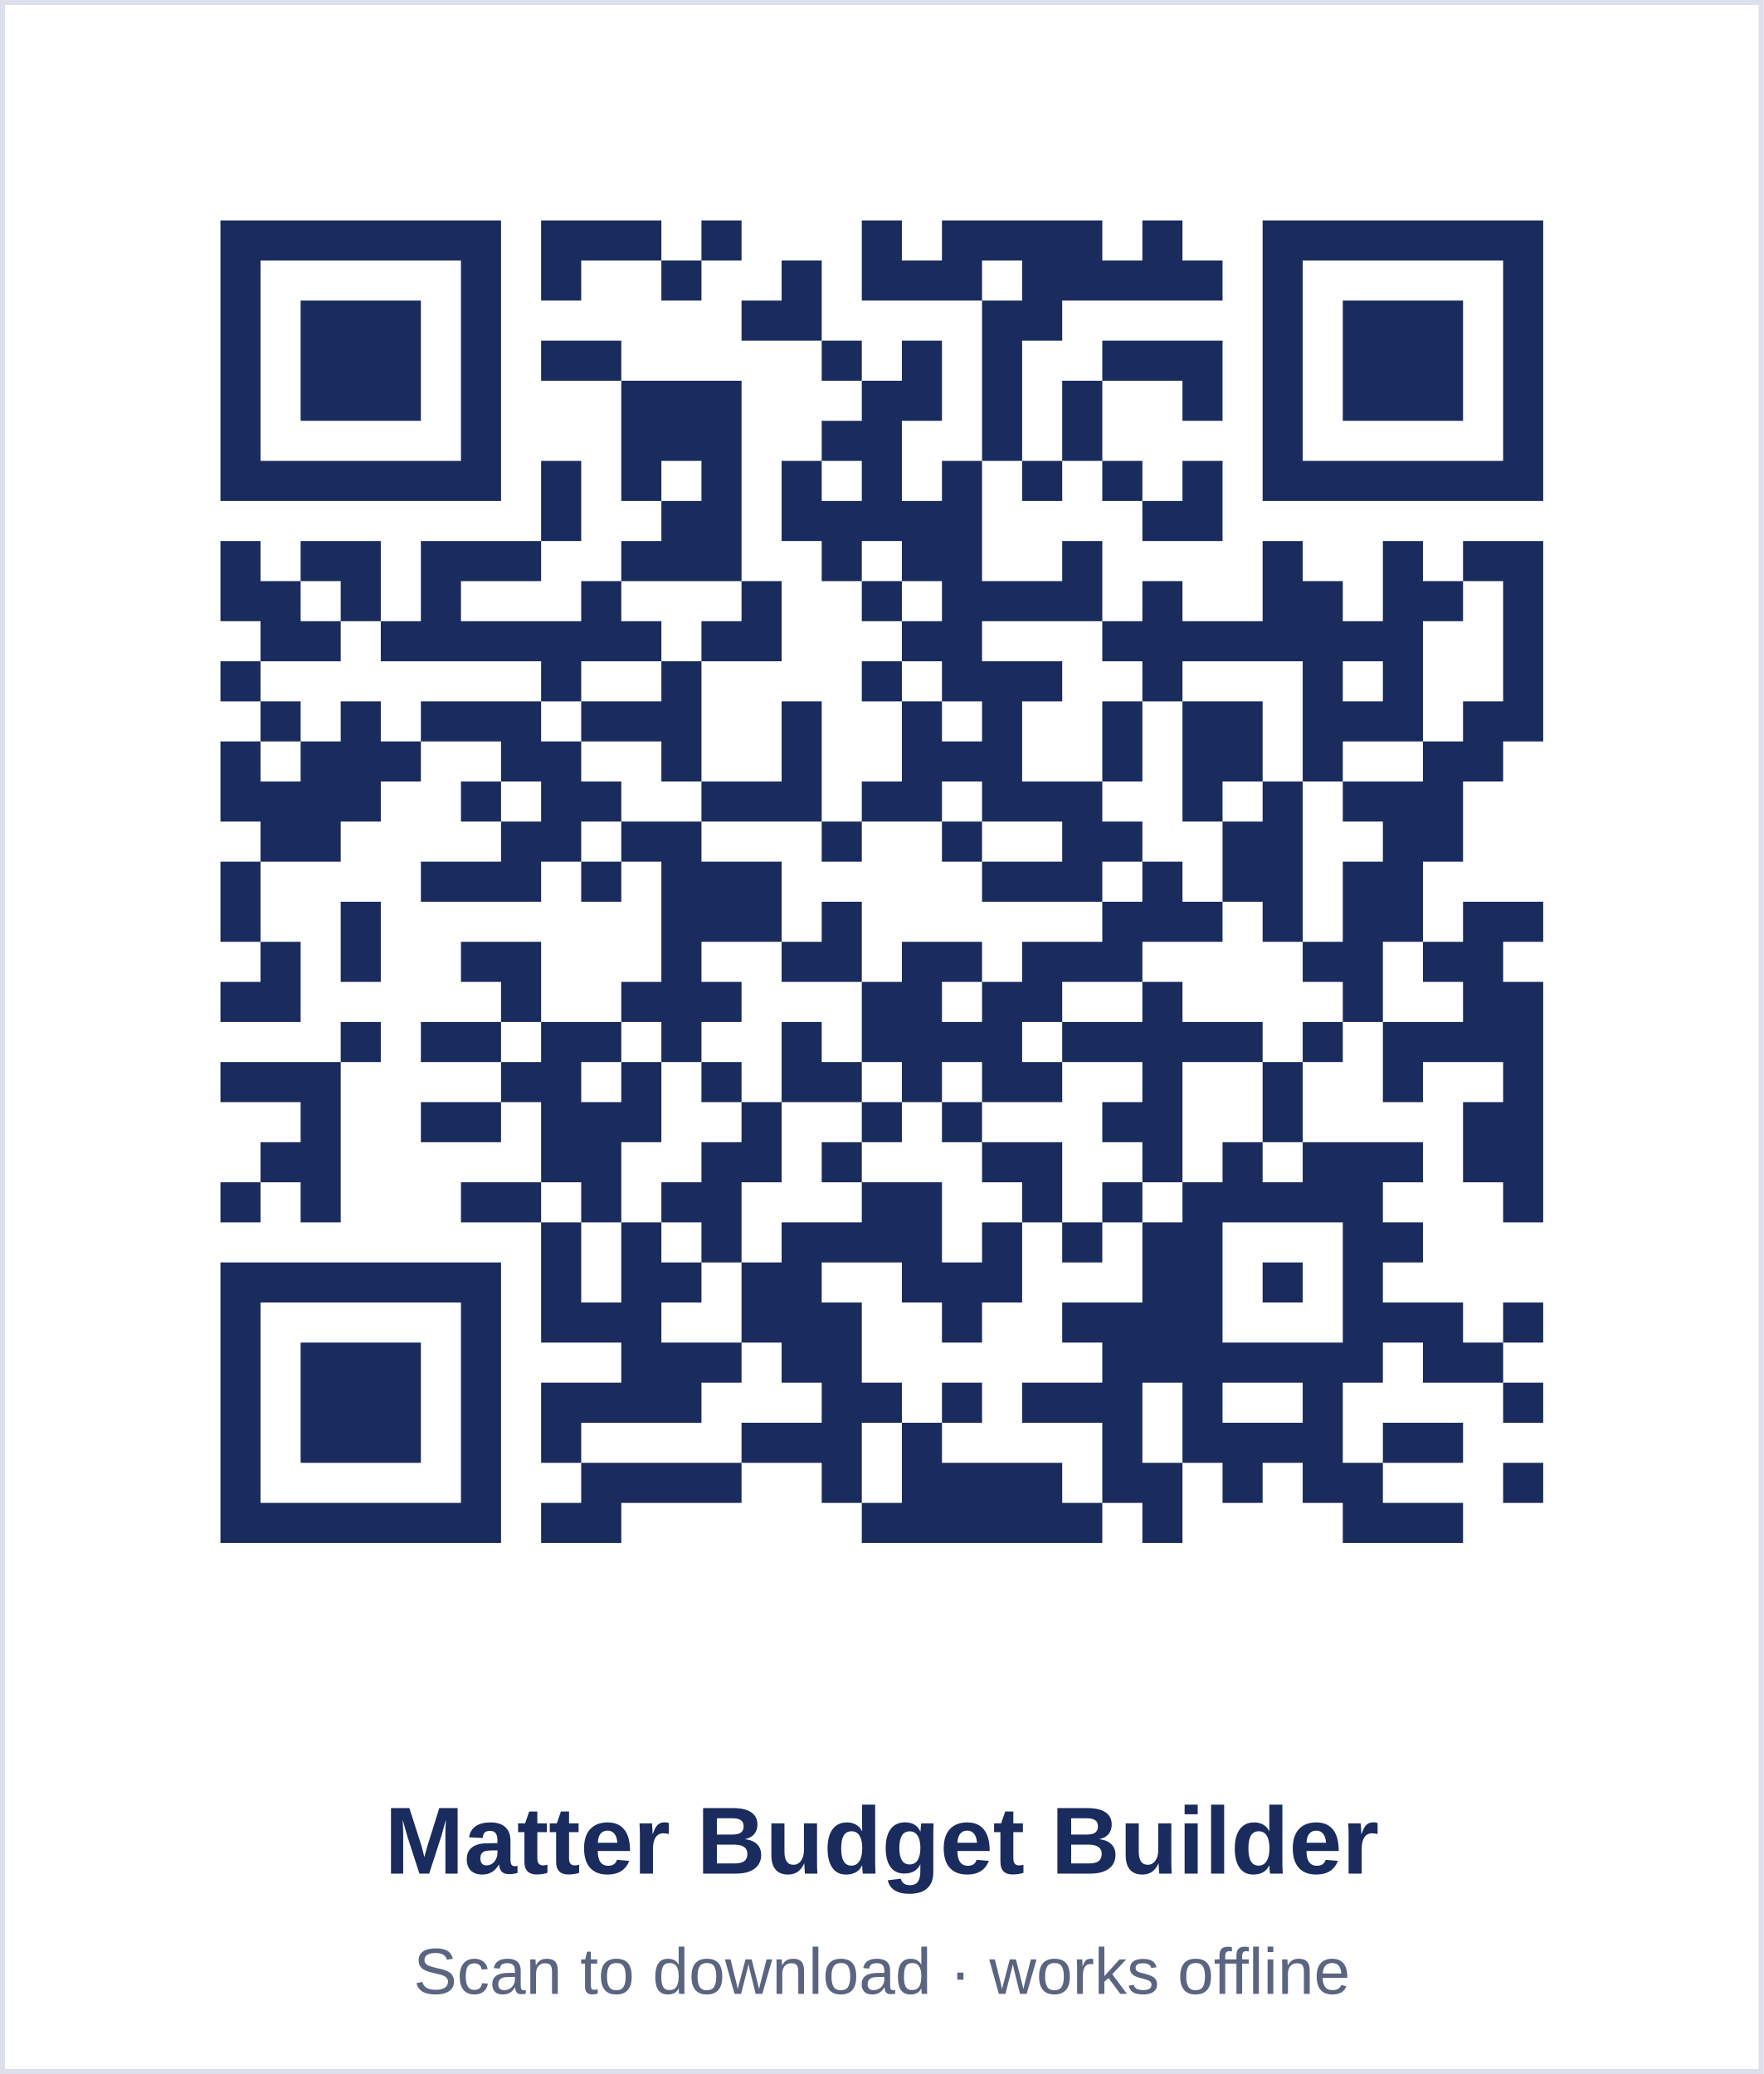
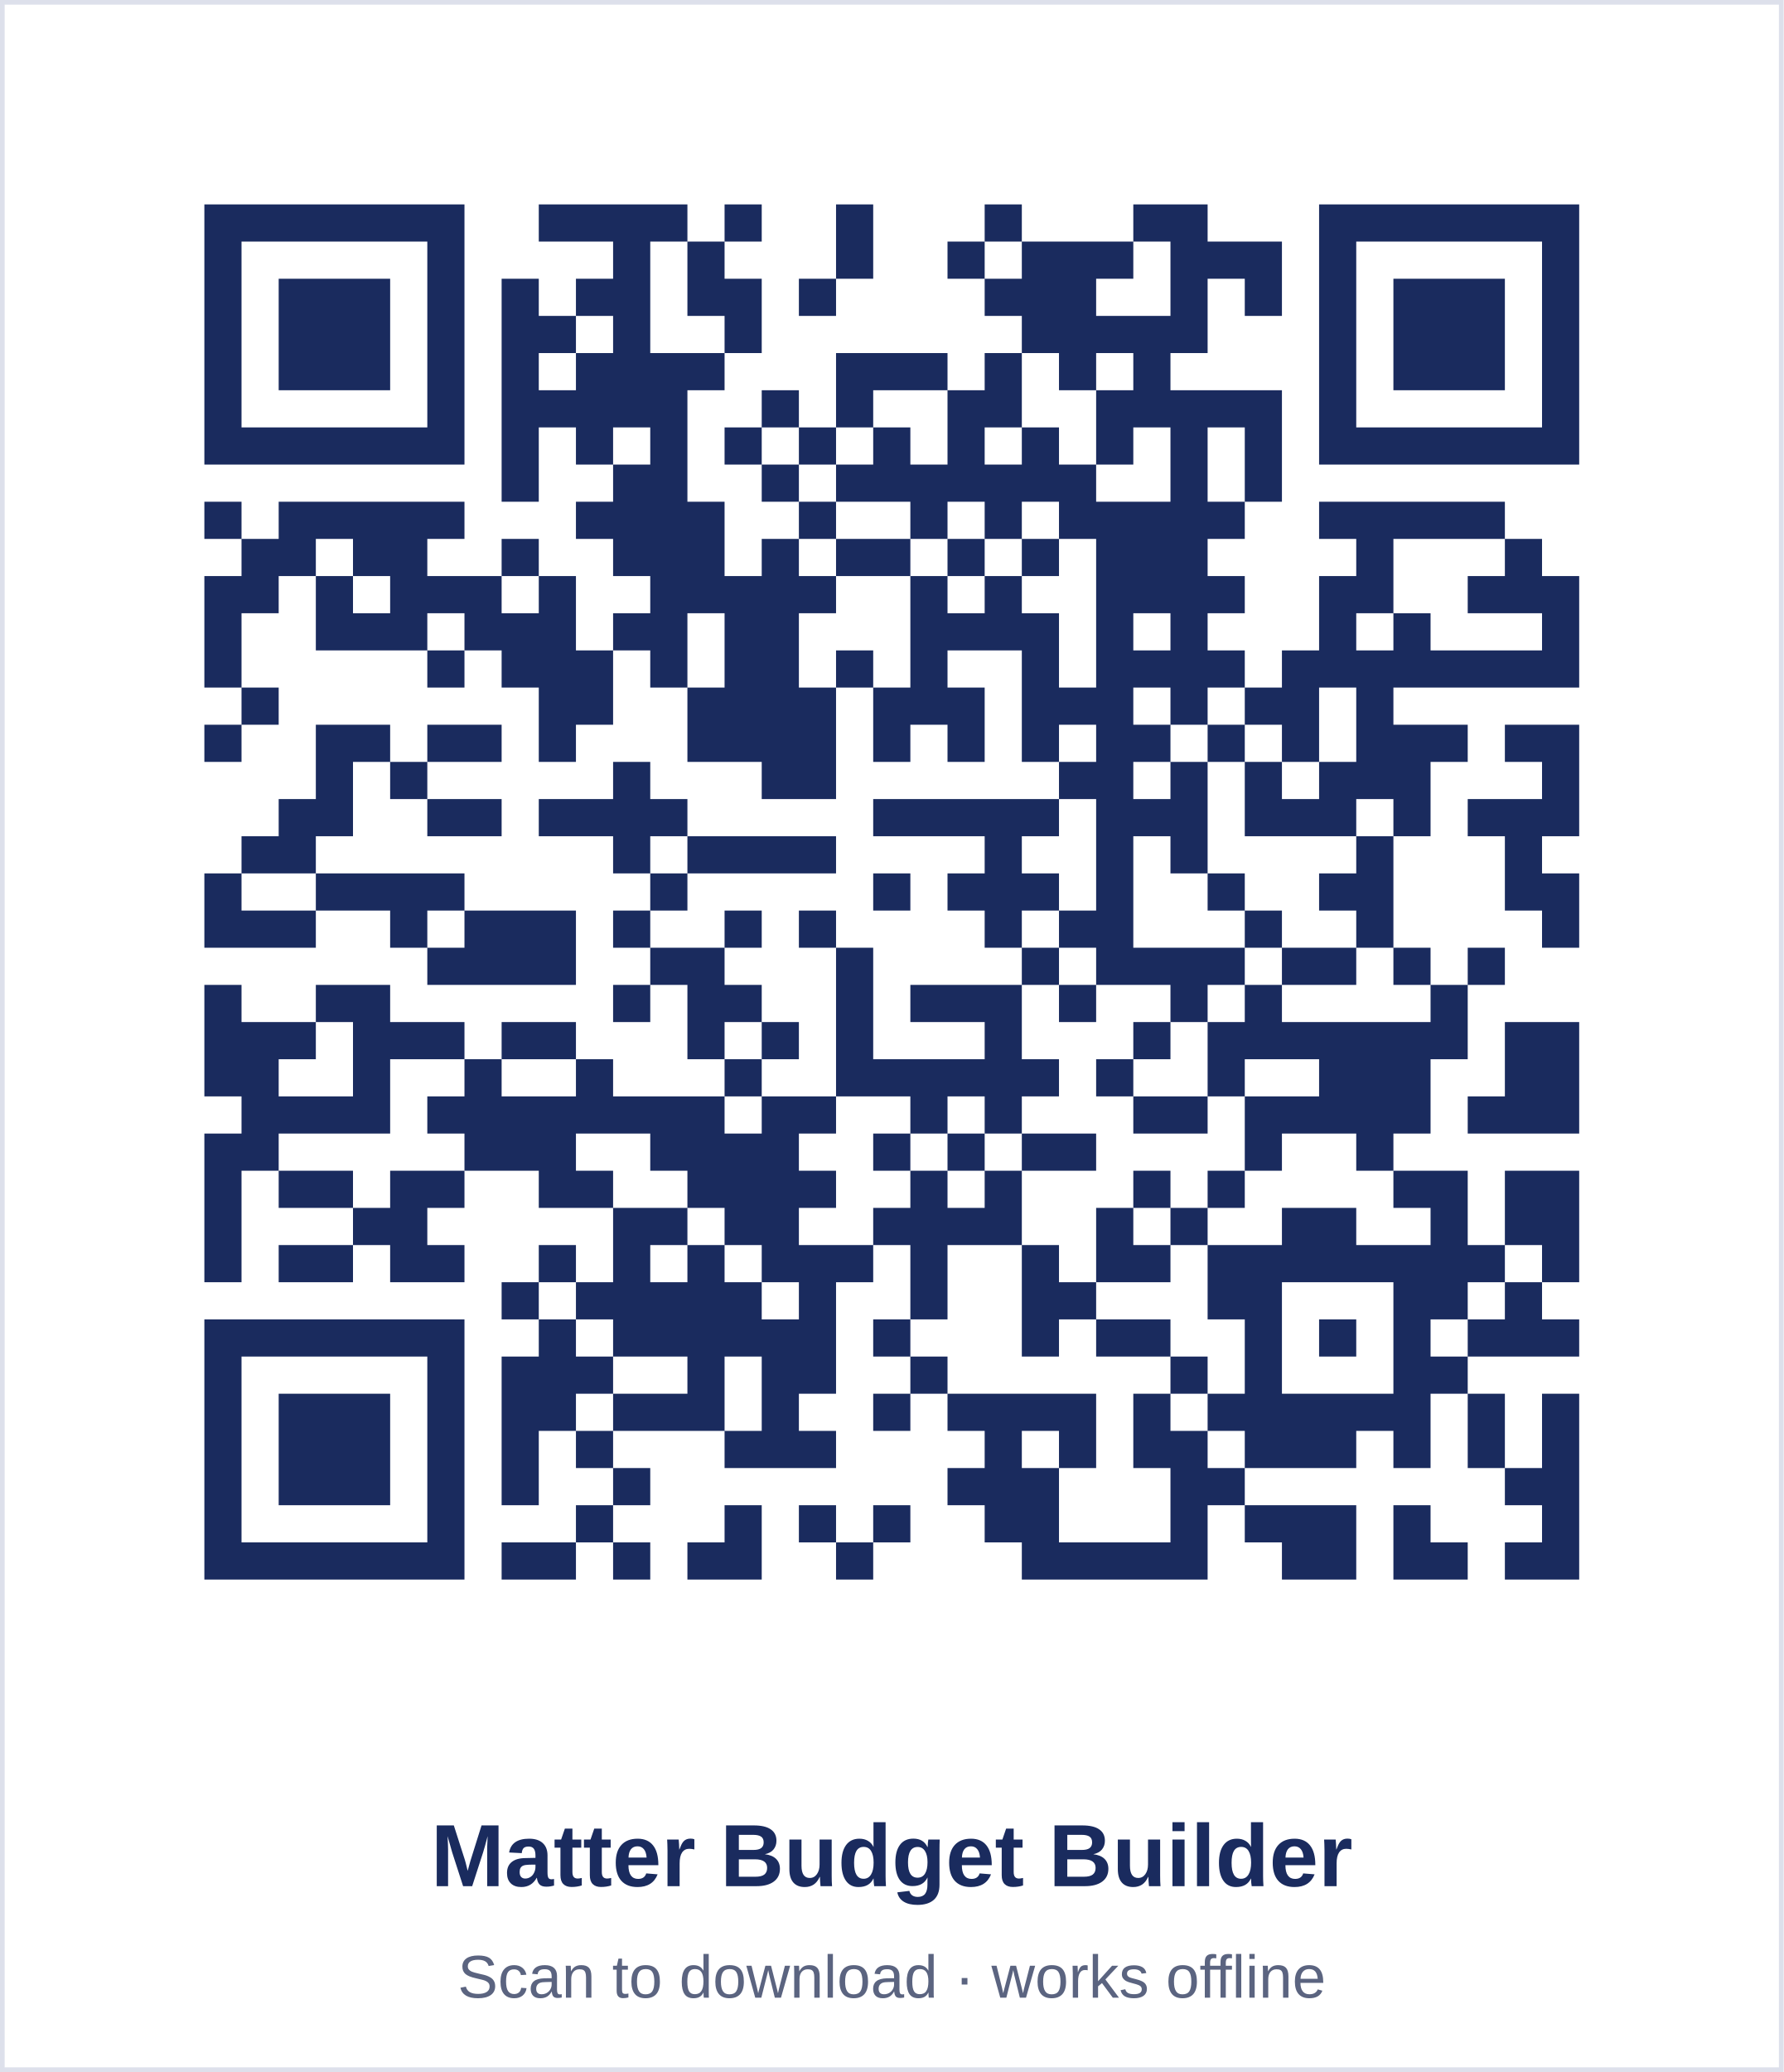
- <svg xmlns="http://www.w3.org/2000/svg" width="352" height="414" viewBox="0 0 352 414">
-   <rect width="352" height="414" fill="#ffffff" />
-   <rect x="0.5" y="0.5" width="351" height="413" fill="none" stroke="#dde0eb" />
+ <svg xmlns="http://www.w3.org/2000/svg" width="384" height="446" viewBox="0 0 384 446">
+   <rect width="384" height="446" fill="#ffffff" />
+   <rect x="0.5" y="0.5" width="383" height="445" fill="none" stroke="#dde0eb" />
  <g transform="translate(12,12)">
-     <svg viewBox="0 0 328 328" width="328" height="328" class="segno">
+     <svg viewBox="0 0 360 360" width="360" height="360" class="segno">
      <g transform="scale(8)">
-         <path fill="#fff" d="M0 0h41v41h-41z" />
-         <path class="qrline" stroke="#1a2b5e" d="M4 4.5h7m1 0h3m1 0h1m3 0h1m1 0h4m1 0h1m2 0h7m-33 1h1m5 0h1m1 0h1m2 0h1m2 0h1m1 0h3m1 0h5m1 0h1m5 0h1m-33 1h1m1 0h3m1 0h1m6 0h2m4 0h2m5 0h1m1 0h3m1 0h1m-33 1h1m1 0h3m1 0h1m1 0h2m5 0h1m1 0h1m1 0h1m2 0h3m1 0h1m1 0h3m1 0h1m-33 1h1m1 0h3m1 0h1m3 0h3m3 0h2m1 0h1m1 0h1m2 0h1m1 0h1m1 0h3m1 0h1m-33 1h1m5 0h1m3 0h3m2 0h2m2 0h1m1 0h1m4 0h1m5 0h1m-33 1h7m1 0h1m1 0h1m1 0h1m1 0h1m1 0h1m1 0h1m1 0h1m1 0h1m1 0h1m1 0h7m-25 1h1m2 0h2m1 0h5m4 0h2m-25 1h1m1 0h2m1 0h3m2 0h3m2 0h1m1 0h2m2 0h1m4 0h1m2 0h1m1 0h2m-33 1h2m1 0h1m1 0h1m3 0h1m3 0h1m2 0h1m1 0h4m1 0h1m2 0h2m1 0h2m1 0h1m-32 1h2m1 0h7m1 0h2m3 0h2m3 0h8m2 0h1m-33 1h1m7 0h1m2 0h1m4 0h1m1 0h3m2 0h1m3 0h1m1 0h1m2 0h1m-32 1h1m1 0h1m1 0h3m1 0h3m2 0h1m2 0h1m1 0h1m2 0h1m1 0h2m1 0h3m1 0h2m-33 1h1m1 0h3m2 0h2m2 0h1m2 0h1m2 0h3m2 0h1m1 0h2m1 0h1m2 0h2m-32 1h4m2 0h1m1 0h2m2 0h3m1 0h2m1 0h3m2 0h1m1 0h1m1 0h3m-30 1h2m4 0h2m1 0h2m3 0h1m2 0h1m2 0h2m2 0h2m2 0h2m-31 1h1m4 0h3m1 0h1m1 0h3m5 0h3m1 0h1m1 0h2m1 0h2m-30 1h1m2 0h1m7 0h3m1 0h1m6 0h3m1 0h1m1 0h2m1 0h2m-32 1h1m1 0h1m2 0h2m3 0h1m2 0h2m1 0h2m1 0h3m4 0h2m1 0h2m-32 1h2m5 0h1m2 0h3m3 0h2m1 0h2m2 0h1m4 0h1m2 0h2m-30 1h1m1 0h2m1 0h2m1 0h1m2 0h1m1 0h4m1 0h5m1 0h1m1 0h4m-33 1h3m4 0h2m1 0h1m1 0h1m1 0h2m1 0h1m1 0h2m2 0h1m2 0h1m2 0h1m2 0h1m-31 1h1m2 0h2m1 0h3m2 0h1m2 0h1m1 0h1m3 0h2m2 0h1m4 0h2m-32 1h2m5 0h2m2 0h2m1 0h1m3 0h2m2 0h1m1 0h1m1 0h3m1 0h2m-33 1h1m1 0h1m3 0h2m1 0h1m1 0h2m3 0h2m2 0h1m1 0h1m1 0h5m3 0h1m-25 1h1m1 0h1m1 0h1m1 0h4m1 0h1m1 0h1m1 0h2m3 0h2m-30 1h7m1 0h1m1 0h2m1 0h2m2 0h3m3 0h2m1 0h1m1 0h1m-29 1h1m5 0h1m1 0h3m2 0h3m2 0h1m2 0h4m3 0h3m1 0h1m-33 1h1m1 0h3m1 0h1m3 0h3m1 0h2m6 0h7m1 0h2m-32 1h1m1 0h3m1 0h1m1 0h4m3 0h2m1 0h1m1 0h3m1 0h1m2 0h1m4 0h1m-33 1h1m1 0h3m1 0h1m1 0h1m4 0h3m1 0h1m4 0h1m1 0h4m1 0h2m-31 1h1m5 0h1m2 0h4m2 0h1m1 0h4m1 0h2m1 0h1m1 0h2m3 0h1m-33 1h7m1 0h2m6 0h6m1 0h1m4 0h3" />
+         <path fill="#fff" d="M0 0h45v45h-45z" />
+         <path class="qrline" stroke="#1a2b5e" d="M4 4.5h7m2 0h4m1 0h1m2 0h1m3 0h1m3 0h2m3 0h7m-37 1h1m5 0h1m4 0h1m1 0h1m3 0h1m2 0h1m1 0h3m1 0h3m1 0h1m5 0h1m-37 1h1m1 0h3m1 0h1m1 0h1m1 0h2m1 0h2m1 0h1m4 0h3m2 0h1m1 0h1m1 0h1m1 0h3m1 0h1m-37 1h1m1 0h3m1 0h1m1 0h2m1 0h1m2 0h1m7 0h5m3 0h1m1 0h3m1 0h1m-37 1h1m1 0h3m1 0h1m1 0h1m1 0h4m3 0h3m1 0h1m1 0h1m1 0h1m4 0h1m1 0h3m1 0h1m-37 1h1m5 0h1m1 0h5m2 0h1m1 0h1m2 0h2m2 0h5m1 0h1m5 0h1m-37 1h7m1 0h1m1 0h1m1 0h1m1 0h1m1 0h1m1 0h1m1 0h1m1 0h1m1 0h1m1 0h1m1 0h1m1 0h7m-29 1h1m2 0h2m2 0h1m1 0h7m2 0h1m1 0h1m-29 1h1m1 0h5m3 0h4m2 0h1m2 0h1m1 0h1m1 0h5m2 0h5m-34 1h2m1 0h2m2 0h1m2 0h3m1 0h1m1 0h2m1 0h1m1 0h1m1 0h3m4 0h1m3 0h1m-36 1h2m1 0h1m1 0h3m1 0h1m2 0h5m2 0h1m1 0h1m2 0h4m2 0h2m2 0h3m-37 1h1m2 0h3m1 0h3m1 0h2m1 0h2m3 0h4m1 0h1m1 0h1m3 0h1m1 0h1m3 0h1m-37 1h1m5 0h1m1 0h3m1 0h1m1 0h2m1 0h1m1 0h1m2 0h1m1 0h4m1 0h8m-36 1h1m7 0h2m2 0h4m1 0h3m1 0h3m1 0h1m1 0h2m1 0h1m-32 1h1m2 0h2m1 0h2m1 0h1m3 0h4m1 0h1m1 0h1m1 0h1m1 0h2m1 0h1m1 0h1m1 0h3m1 0h2m-34 1h1m1 0h1m5 0h1m3 0h2m6 0h2m1 0h1m1 0h1m1 0h3m3 0h1m-35 1h2m2 0h2m1 0h4m5 0h5m1 0h3m1 0h3m1 0h1m1 0h3m-36 1h2m8 0h1m1 0h4m4 0h1m2 0h1m1 0h1m4 0h1m3 0h1m-36 1h1m2 0h4m5 0h1m5 0h1m1 0h3m1 0h1m2 0h1m2 0h2m3 0h2m-37 1h3m2 0h1m1 0h3m1 0h1m2 0h1m1 0h1m4 0h1m1 0h2m3 0h1m2 0h1m4 0h1m-31 1h4m2 0h2m3 0h1m4 0h1m1 0h4m1 0h2m1 0h1m1 0h1m-35 1h1m2 0h2m6 0h1m1 0h2m2 0h1m1 0h3m1 0h1m2 0h1m1 0h1m4 0h1m-34 1h3m1 0h3m1 0h2m3 0h1m1 0h1m1 0h1m3 0h1m3 0h1m1 0h7m1 0h2m-37 1h2m2 0h1m2 0h1m2 0h1m3 0h1m2 0h6m1 0h1m2 0h1m2 0h3m2 0h2m-36 1h4m1 0h8m1 0h2m2 0h1m1 0h1m3 0h2m1 0h5m1 0h3m-37 1h2m5 0h3m2 0h4m2 0h1m1 0h1m1 0h2m4 0h1m2 0h1m-32 1h1m1 0h2m1 0h2m2 0h2m2 0h4m2 0h1m1 0h1m3 0h1m1 0h1m4 0h2m1 0h2m-37 1h1m3 0h2m5 0h2m1 0h2m2 0h4m2 0h1m1 0h1m2 0h2m2 0h1m1 0h2m-37 1h1m1 0h2m1 0h2m2 0h1m1 0h1m1 0h1m1 0h3m1 0h1m2 0h1m1 0h2m1 0h8m1 0h1m-29 1h1m1 0h5m1 0h1m2 0h1m2 0h2m3 0h2m3 0h2m1 0h1m-36 1h7m2 0h1m1 0h6m1 0h1m3 0h1m1 0h2m2 0h1m1 0h1m1 0h1m1 0h3m-37 1h1m5 0h1m1 0h3m2 0h1m1 0h2m2 0h1m6 0h1m1 0h1m3 0h2m-34 1h1m1 0h3m1 0h1m1 0h2m1 0h3m1 0h1m2 0h1m1 0h4m1 0h1m1 0h6m1 0h1m1 0h1m-37 1h1m1 0h3m1 0h1m1 0h1m1 0h1m3 0h3m4 0h1m1 0h1m1 0h2m1 0h3m1 0h1m1 0h1m1 0h1m-37 1h1m1 0h3m1 0h1m1 0h1m2 0h1m8 0h3m3 0h2m7 0h2m-37 1h1m5 0h1m3 0h1m3 0h1m1 0h1m1 0h1m2 0h2m3 0h1m1 0h3m1 0h1m3 0h1m-37 1h7m1 0h2m1 0h1m1 0h2m2 0h1m4 0h5m2 0h2m1 0h2m1 0h2" />
      </g>
    </svg>
  </g>
-   <text x="176.0" y="374" text-anchor="middle" font-family="Arial, Helvetica, sans-serif" font-size="19" font-weight="700" fill="#1a2b5e">Matter Budget Builder</text>
-   <text x="176.0" y="398" text-anchor="middle" font-family="Arial, Helvetica, sans-serif" font-size="13" fill="#5b6480">Scan to download · works offline</text>
+   <text x="192.0" y="406" text-anchor="middle" font-family="Arial, Helvetica, sans-serif" font-size="19" font-weight="700" fill="#1a2b5e">Matter Budget Builder</text>
+   <text x="192.0" y="430" text-anchor="middle" font-family="Arial, Helvetica, sans-serif" font-size="13" fill="#5b6480">Scan to download · works offline</text>
</svg>
